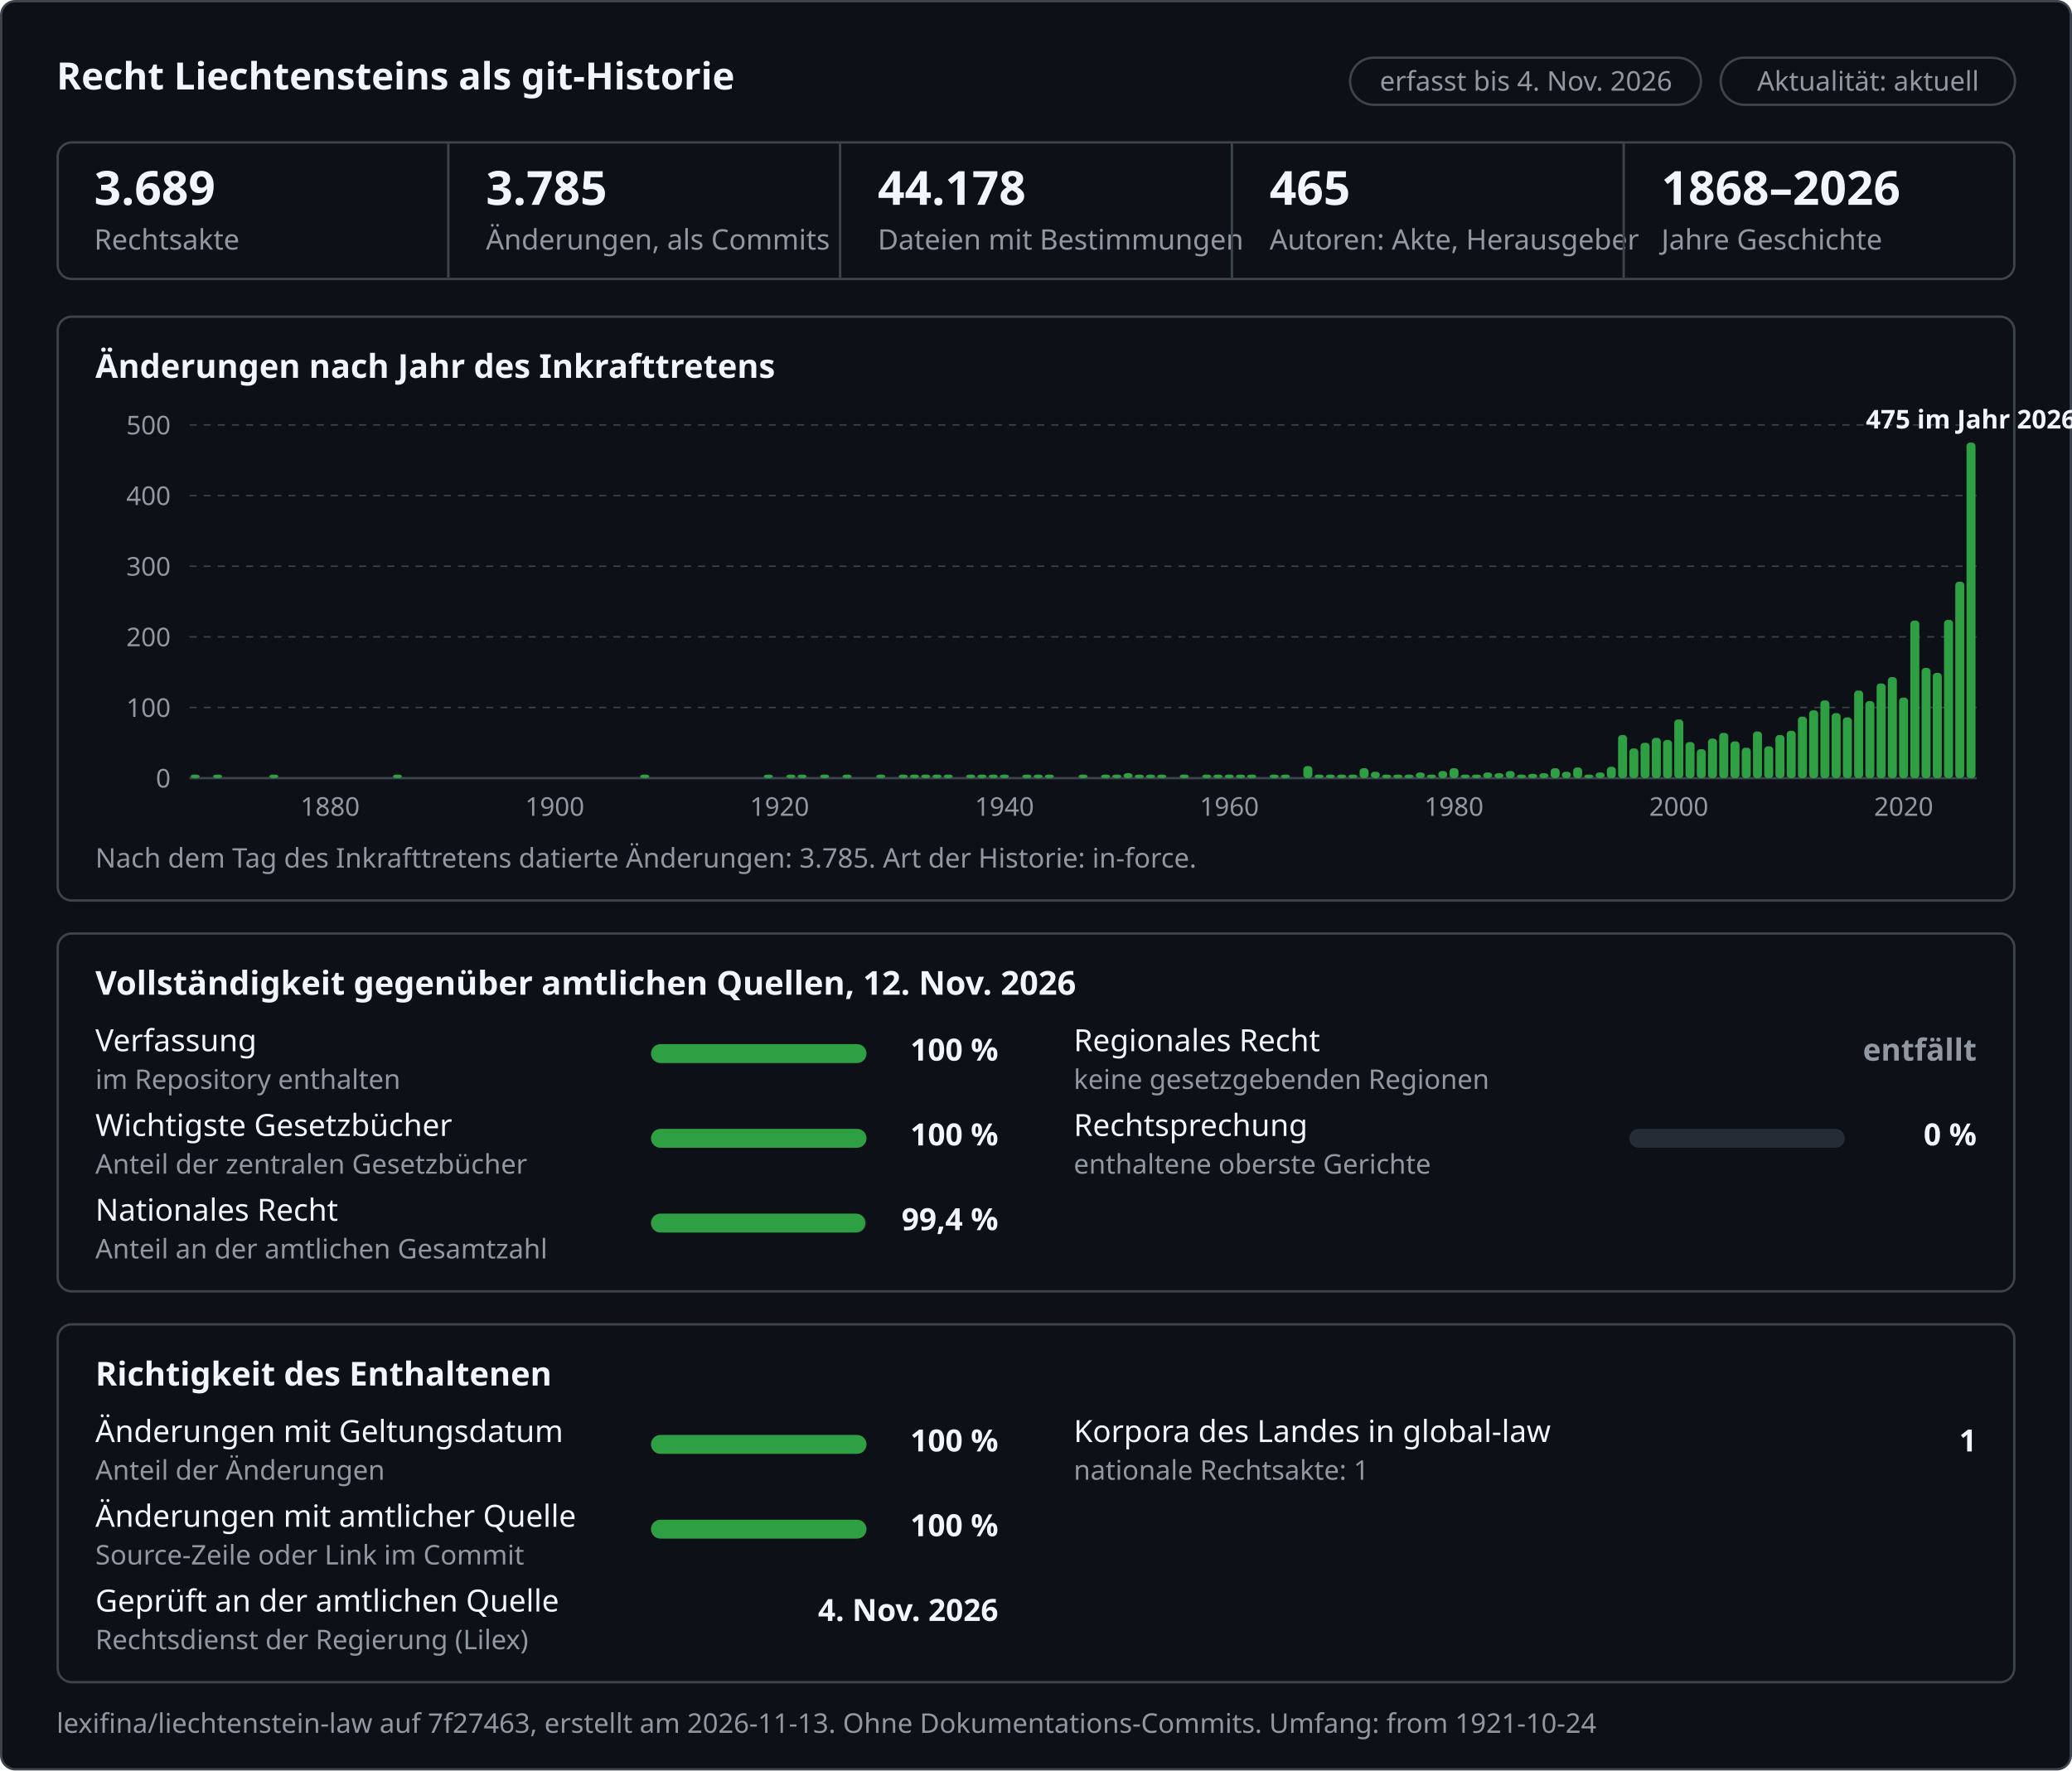
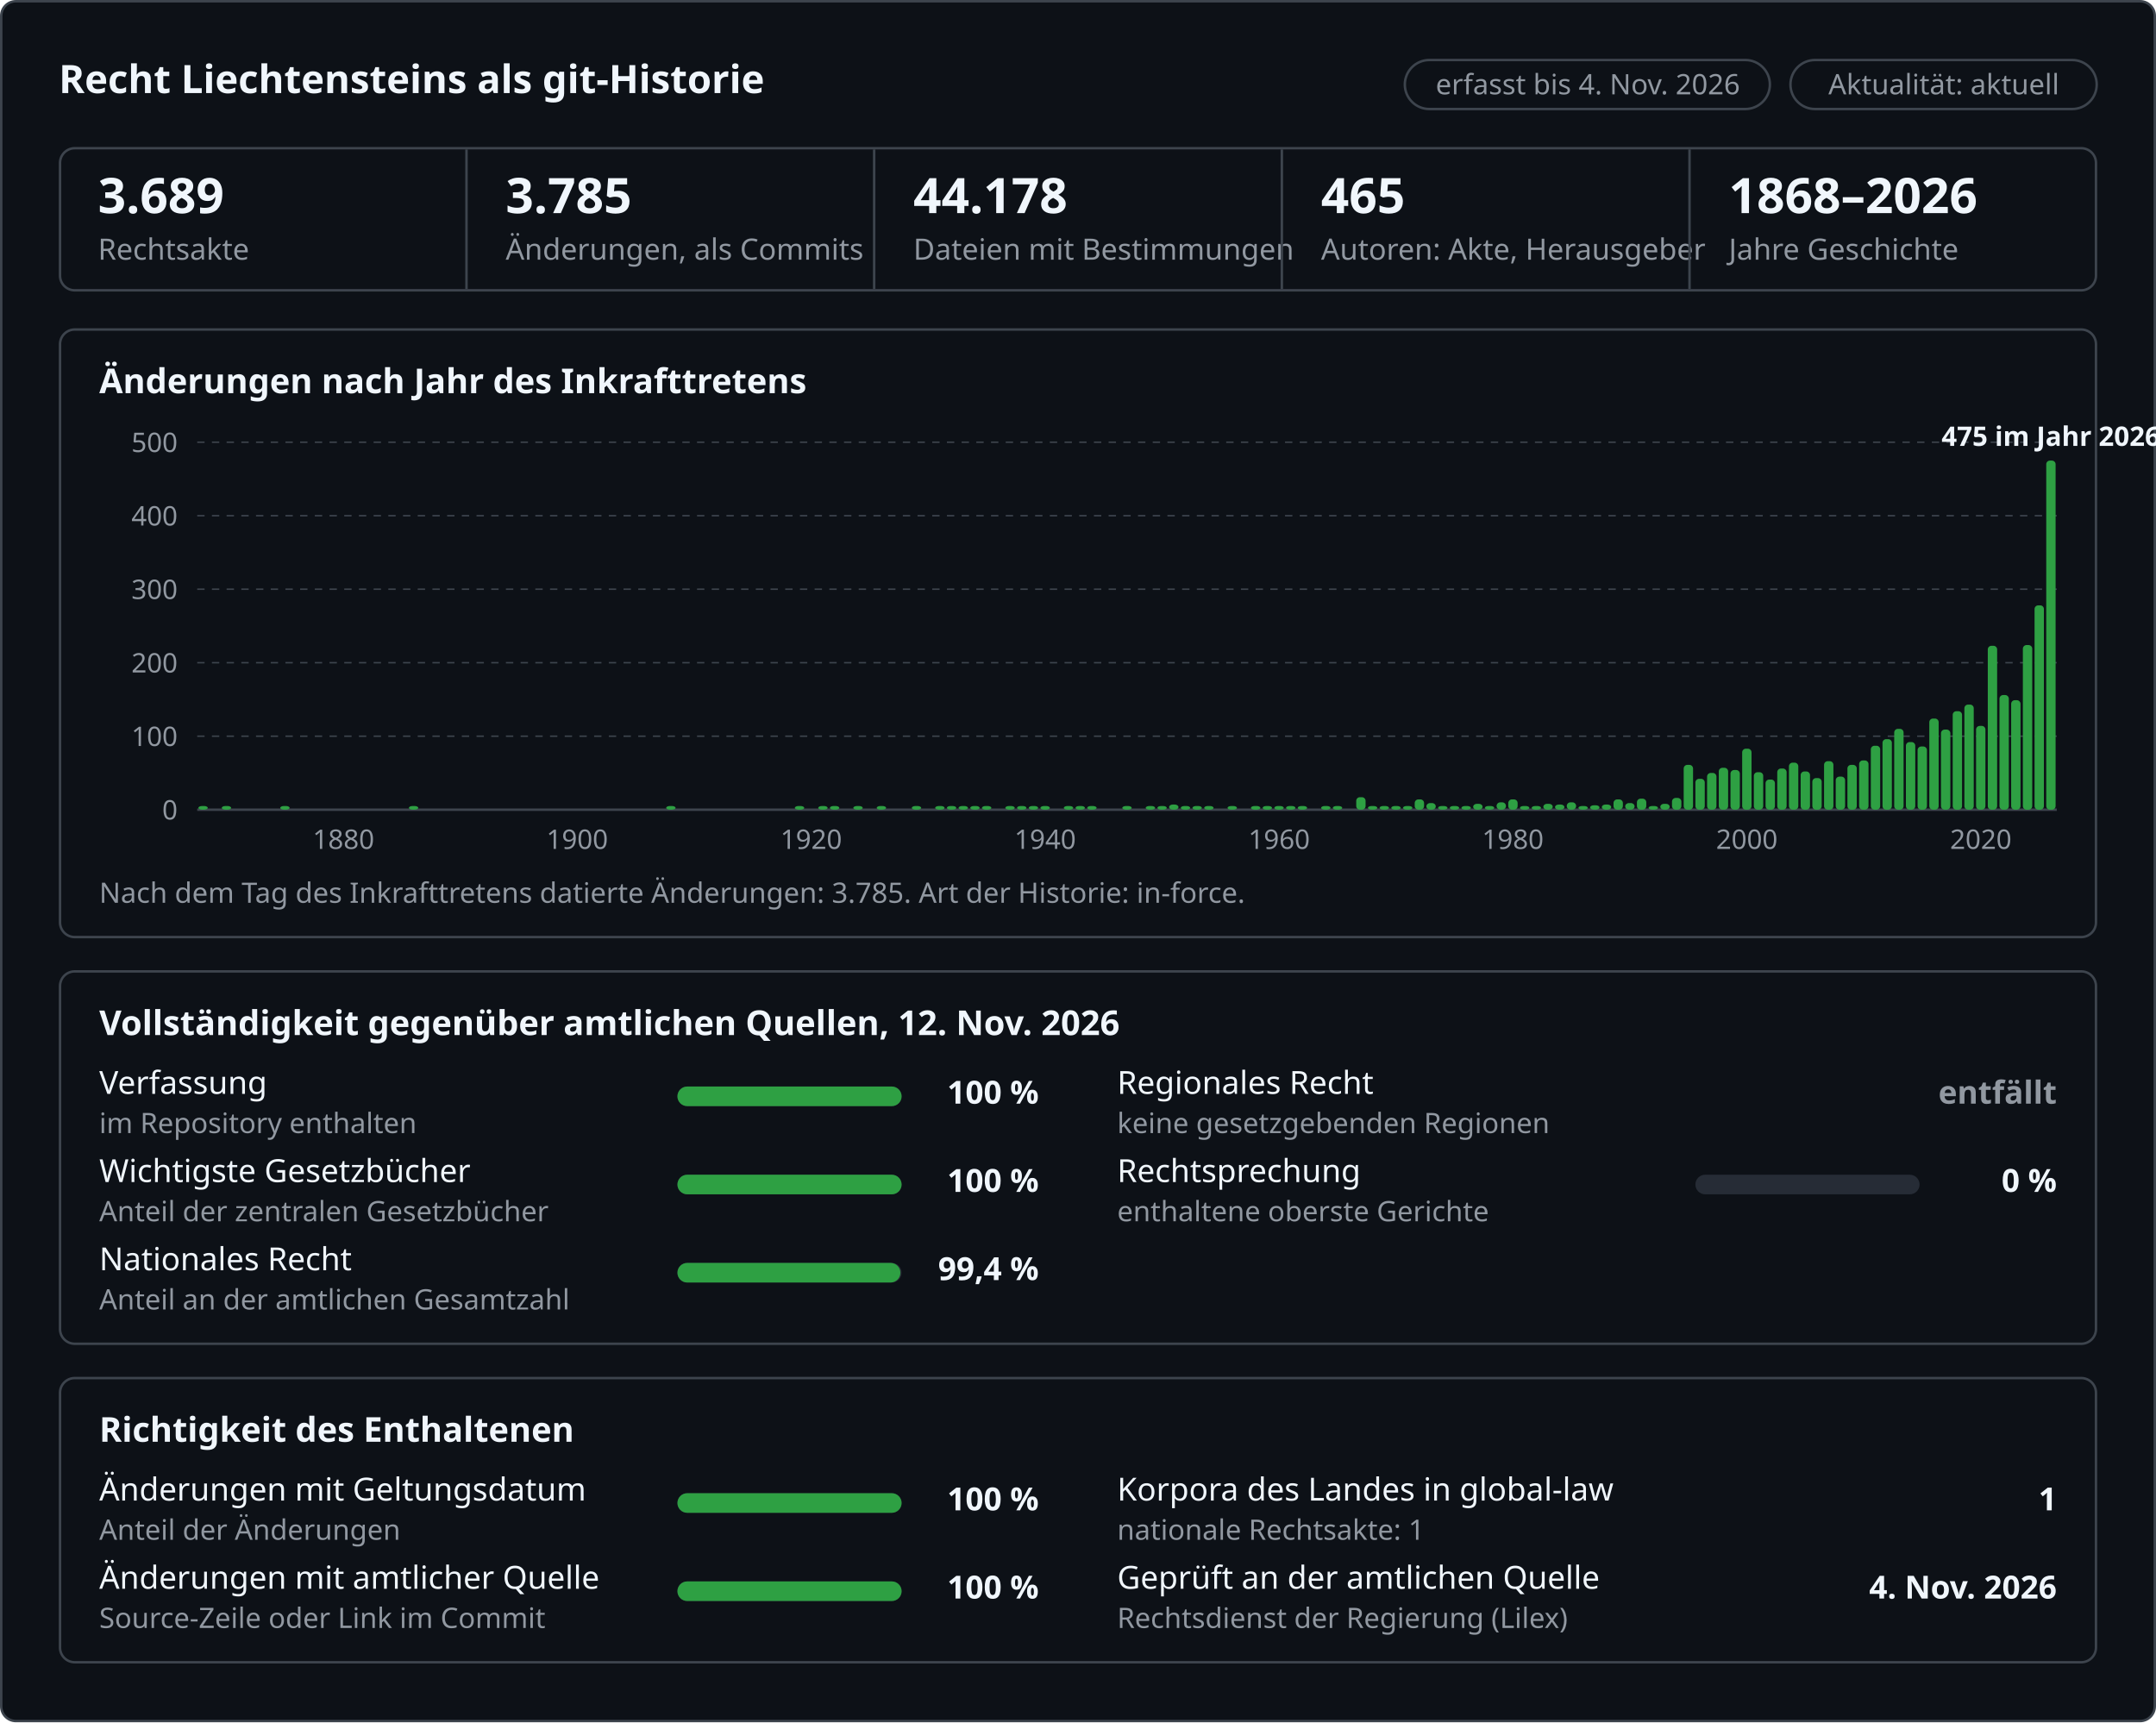
- <svg xmlns="http://www.w3.org/2000/svg" width="880" height="752" viewBox="0 0 880 752" font-family="-apple-system,BlinkMacSystemFont,Segoe UI,Noto Sans,Helvetica,Arial,sans-serif">
-   <rect x="0.5" y="0.5" width="879" height="751" rx="6" fill="#0d1117" stroke="#3d444d" />
+ <svg xmlns="http://www.w3.org/2000/svg" width="880" height="703" viewBox="0 0 880 703" font-family="-apple-system,BlinkMacSystemFont,Segoe UI,Noto Sans,Helvetica,Arial,sans-serif">
+   <rect x="0.5" y="0.5" width="879" height="702" rx="6" fill="#0d1117" stroke="#3d444d" />
  <text x="24" y="38" font-size="16" font-weight="600" fill="#f0f6fc">Recht Liechtensteins als git-Historie</text>
  <rect x="573.4" y="24.5" width="149" height="20" rx="10" fill="none" stroke="#3d444d" />
  <text x="648.1" y="38.5" font-size="11.5" font-weight="500" text-anchor="middle" fill="#9198a1">erfasst bis 4. Nov. 2026</text>
  <rect x="730.8" y="24.5" width="125" height="20" rx="10" fill="none" stroke="#3d444d" />
  <text x="793.4" y="38.5" font-size="11.5" font-weight="500" text-anchor="middle" fill="#9198a1">Aktualität: aktuell</text>
  <rect x="24.5" y="60.5" width="831" height="58" rx="6" fill="#0d1117" stroke="#3d444d" />
  <text x="40.0" y="87" font-size="20" font-weight="600" fill="#f0f6fc">3.689</text>
  <text x="40.0" y="106" font-size="12" fill="#9198a1">Rechtsakte</text>
  <line x1="190.4" y1="61" x2="190.4" y2="118" stroke="#3d444d" />
  <text x="206.4" y="87" font-size="20" font-weight="600" fill="#f0f6fc">3.785</text>
  <text x="206.4" y="106" font-size="12" fill="#9198a1">Änderungen, als Commits</text>
  <line x1="356.8" y1="61" x2="356.8" y2="118" stroke="#3d444d" />
  <text x="372.8" y="87" font-size="20" font-weight="600" fill="#f0f6fc">44.178</text>
  <text x="372.8" y="106" font-size="12" fill="#9198a1">Dateien mit Bestimmungen</text>
  <line x1="523.2" y1="61" x2="523.2" y2="118" stroke="#3d444d" />
  <text x="539.2" y="87" font-size="20" font-weight="600" fill="#f0f6fc">465</text>
  <text x="539.2" y="106" font-size="12" fill="#9198a1" textLength="142" lengthAdjust="spacingAndGlyphs">Autoren: Akte, Herausgeber</text>
  <line x1="689.6" y1="61" x2="689.6" y2="118" stroke="#3d444d" />
  <text x="705.6" y="87" font-size="20" font-weight="600" fill="#f0f6fc">1868–2026</text>
  <text x="705.6" y="106" font-size="12" fill="#9198a1">Jahre Geschichte</text>
  <rect x="24.5" y="134.5" width="831" height="248" rx="6" fill="#0d1117" stroke="#3d444d" />
  <text x="40.5" y="160.5" font-size="14" font-weight="600" fill="#f0f6fc">Änderungen nach Jahr des Inkrafttretens</text>
  <line x1="80.5" y1="330.5" x2="839.5" y2="330.5" stroke="#3d444d" stroke-width="1" />
  <text x="72.5" y="334.5" font-size="11" text-anchor="end" fill="#9198a1">0</text>
  <line x1="80.5" y1="300.5" x2="839.5" y2="300.5" stroke="#3d444d" stroke-width="0.6" stroke-dasharray="3 3" />
  <text x="72.5" y="304.5" font-size="11" text-anchor="end" fill="#9198a1">100</text>
  <line x1="80.5" y1="270.5" x2="839.5" y2="270.5" stroke="#3d444d" stroke-width="0.6" stroke-dasharray="3 3" />
  <text x="72.5" y="274.5" font-size="11" text-anchor="end" fill="#9198a1">200</text>
  <line x1="80.5" y1="240.5" x2="839.5" y2="240.5" stroke="#3d444d" stroke-width="0.6" stroke-dasharray="3 3" />
  <text x="72.5" y="244.5" font-size="11" text-anchor="end" fill="#9198a1">300</text>
  <line x1="80.5" y1="210.5" x2="839.5" y2="210.5" stroke="#3d444d" stroke-width="0.6" stroke-dasharray="3 3" />
  <text x="72.5" y="214.5" font-size="11" text-anchor="end" fill="#9198a1">400</text>
  <line x1="80.5" y1="180.5" x2="839.5" y2="180.5" stroke="#3d444d" stroke-width="0.6" stroke-dasharray="3 3" />
  <text x="72.5" y="184.5" font-size="11" text-anchor="end" fill="#9198a1">500</text>
  <rect x="80.98" y="329.0" width="3.82" height="1.5" rx="1.5" fill="#2ea043" />
  <rect x="90.52" y="329.0" width="3.82" height="1.5" rx="1.5" fill="#2ea043" />
  <rect x="114.39" y="329.0" width="3.82" height="1.5" rx="1.5" fill="#2ea043" />
  <text x="140.2" y="346.5" font-size="11" text-anchor="middle" fill="#9198a1">1880</text>
  <rect x="166.90" y="329.0" width="3.82" height="1.5" rx="1.5" fill="#2ea043" />
  <text x="235.6" y="346.5" font-size="11" text-anchor="middle" fill="#9198a1">1900</text>
  <rect x="271.92" y="329.0" width="3.82" height="1.5" rx="1.5" fill="#2ea043" />
  <rect x="324.43" y="329.0" width="3.82" height="1.5" rx="1.5" fill="#2ea043" />
  <text x="331.1" y="346.5" font-size="11" text-anchor="middle" fill="#9198a1">1920</text>
  <rect x="333.98" y="329.0" width="3.82" height="1.5" rx="1.5" fill="#2ea043" />
  <rect x="338.75" y="329.0" width="3.82" height="1.5" rx="1.5" fill="#2ea043" />
  <rect x="348.30" y="329.0" width="3.82" height="1.5" rx="1.5" fill="#2ea043" />
  <rect x="357.85" y="329.0" width="3.82" height="1.5" rx="1.5" fill="#2ea043" />
  <rect x="372.17" y="329.0" width="3.82" height="1.5" rx="1.5" fill="#2ea043" />
  <rect x="381.71" y="329.0" width="3.82" height="1.5" rx="1.5" fill="#2ea043" />
  <rect x="386.49" y="329.0" width="3.82" height="1.5" rx="1.5" fill="#2ea043" />
  <rect x="391.26" y="329.0" width="3.82" height="1.5" rx="1.5" fill="#2ea043" />
  <rect x="396.03" y="329.0" width="3.82" height="1.5" rx="1.5" fill="#2ea043" />
  <rect x="400.81" y="329.0" width="3.82" height="1.5" rx="1.5" fill="#2ea043" />
  <rect x="410.35" y="329.0" width="3.82" height="1.5" rx="1.5" fill="#2ea043" />
  <rect x="415.13" y="329.0" width="3.82" height="1.5" rx="1.5" fill="#2ea043" />
  <rect x="419.90" y="329.0" width="3.82" height="1.5" rx="1.5" fill="#2ea043" />
  <rect x="424.68" y="329.0" width="3.82" height="1.5" rx="1.5" fill="#2ea043" />
  <text x="426.6" y="346.5" font-size="11" text-anchor="middle" fill="#9198a1">1940</text>
  <rect x="434.22" y="329.0" width="3.82" height="1.5" rx="1.5" fill="#2ea043" />
  <rect x="439.00" y="329.0" width="3.82" height="1.5" rx="1.5" fill="#2ea043" />
  <rect x="443.77" y="329.0" width="3.82" height="1.5" rx="1.5" fill="#2ea043" />
  <rect x="458.09" y="329.0" width="3.82" height="1.5" rx="1.5" fill="#2ea043" />
  <rect x="467.64" y="329.0" width="3.82" height="1.5" rx="1.5" fill="#2ea043" />
  <rect x="472.41" y="329.0" width="3.82" height="1.5" rx="1.5" fill="#2ea043" />
  <rect x="477.18" y="328.4" width="3.82" height="2.1" rx="1.5" fill="#2ea043" />
  <rect x="481.96" y="329.0" width="3.82" height="1.5" rx="1.5" fill="#2ea043" />
  <rect x="486.73" y="329.0" width="3.82" height="1.5" rx="1.5" fill="#2ea043" />
  <rect x="491.51" y="329.0" width="3.82" height="1.5" rx="1.5" fill="#2ea043" />
  <rect x="501.05" y="329.0" width="3.82" height="1.5" rx="1.5" fill="#2ea043" />
  <rect x="510.60" y="329.0" width="3.82" height="1.5" rx="1.5" fill="#2ea043" />
  <rect x="515.37" y="329.0" width="3.82" height="1.5" rx="1.5" fill="#2ea043" />
  <rect x="520.15" y="329.0" width="3.82" height="1.5" rx="1.5" fill="#2ea043" />
  <text x="522.1" y="346.5" font-size="11" text-anchor="middle" fill="#9198a1">1960</text>
  <rect x="524.92" y="329.0" width="3.82" height="1.5" rx="1.5" fill="#2ea043" />
  <rect x="529.69" y="329.0" width="3.82" height="1.5" rx="1.5" fill="#2ea043" />
  <rect x="539.24" y="329.0" width="3.82" height="1.5" rx="1.5" fill="#2ea043" />
  <rect x="544.02" y="329.0" width="3.82" height="1.5" rx="1.5" fill="#2ea043" />
  <rect x="553.56" y="325.4" width="3.82" height="5.1" rx="1.5" fill="#2ea043" />
  <rect x="558.34" y="329.0" width="3.82" height="1.5" rx="1.5" fill="#2ea043" />
  <rect x="563.11" y="329.0" width="3.82" height="1.5" rx="1.5" fill="#2ea043" />
  <rect x="567.88" y="329.0" width="3.82" height="1.5" rx="1.5" fill="#2ea043" />
  <rect x="572.66" y="329.0" width="3.82" height="1.5" rx="1.5" fill="#2ea043" />
  <rect x="577.43" y="326.3" width="3.82" height="4.2" rx="1.5" fill="#2ea043" />
  <rect x="582.20" y="327.8" width="3.82" height="2.7" rx="1.5" fill="#2ea043" />
  <rect x="586.98" y="329.0" width="3.82" height="1.5" rx="1.5" fill="#2ea043" />
  <rect x="591.75" y="329.0" width="3.82" height="1.5" rx="1.5" fill="#2ea043" />
  <rect x="596.52" y="329.0" width="3.82" height="1.5" rx="1.5" fill="#2ea043" />
  <rect x="601.30" y="328.1" width="3.82" height="2.4" rx="1.5" fill="#2ea043" />
  <rect x="606.07" y="329.0" width="3.82" height="1.5" rx="1.5" fill="#2ea043" />
  <rect x="610.85" y="327.5" width="3.82" height="3.0" rx="1.5" fill="#2ea043" />
  <rect x="615.62" y="326.3" width="3.82" height="4.2" rx="1.5" fill="#2ea043" />
  <text x="617.5" y="346.5" font-size="11" text-anchor="middle" fill="#9198a1">1980</text>
  <rect x="620.39" y="329.0" width="3.82" height="1.5" rx="1.5" fill="#2ea043" />
  <rect x="625.17" y="329.0" width="3.82" height="1.5" rx="1.5" fill="#2ea043" />
  <rect x="629.94" y="328.1" width="3.82" height="2.4" rx="1.5" fill="#2ea043" />
  <rect x="634.71" y="328.4" width="3.82" height="2.1" rx="1.5" fill="#2ea043" />
  <rect x="639.49" y="327.5" width="3.82" height="3.0" rx="1.5" fill="#2ea043" />
  <rect x="644.26" y="329.0" width="3.82" height="1.5" rx="1.5" fill="#2ea043" />
  <rect x="649.03" y="328.7" width="3.82" height="1.8" rx="1.5" fill="#2ea043" />
  <rect x="653.81" y="328.4" width="3.82" height="2.1" rx="1.5" fill="#2ea043" />
  <rect x="658.58" y="326.3" width="3.82" height="4.2" rx="1.5" fill="#2ea043" />
  <rect x="663.35" y="327.8" width="3.82" height="2.7" rx="1.5" fill="#2ea043" />
  <rect x="668.13" y="326.0" width="3.82" height="4.5" rx="1.5" fill="#2ea043" />
  <rect x="672.90" y="329.0" width="3.82" height="1.5" rx="1.5" fill="#2ea043" />
  <rect x="677.68" y="328.1" width="3.82" height="2.4" rx="1.5" fill="#2ea043" />
  <rect x="682.45" y="325.7" width="3.82" height="4.8" rx="1.5" fill="#2ea043" />
  <rect x="687.22" y="312.2" width="3.82" height="18.3" rx="1.5" fill="#2ea043" />
  <rect x="692.00" y="317.9" width="3.82" height="12.6" rx="1.5" fill="#2ea043" />
  <rect x="696.77" y="315.5" width="3.82" height="15.0" rx="1.5" fill="#2ea043" />
  <rect x="701.54" y="313.4" width="3.82" height="17.1" rx="1.5" fill="#2ea043" />
  <rect x="706.32" y="314.3" width="3.82" height="16.2" rx="1.5" fill="#2ea043" />
  <rect x="711.09" y="305.6" width="3.82" height="24.9" rx="1.5" fill="#2ea043" />
  <text x="713.0" y="346.5" font-size="11" text-anchor="middle" fill="#9198a1">2000</text>
  <rect x="715.86" y="315.2" width="3.82" height="15.3" rx="1.5" fill="#2ea043" />
  <rect x="720.64" y="318.2" width="3.82" height="12.3" rx="1.5" fill="#2ea043" />
  <rect x="725.41" y="313.7" width="3.82" height="16.8" rx="1.5" fill="#2ea043" />
  <rect x="730.18" y="311.3" width="3.82" height="19.2" rx="1.5" fill="#2ea043" />
  <rect x="734.96" y="314.9" width="3.82" height="15.6" rx="1.5" fill="#2ea043" />
  <rect x="739.73" y="317.6" width="3.82" height="12.9" rx="1.5" fill="#2ea043" />
  <rect x="744.51" y="310.7" width="3.82" height="19.8" rx="1.5" fill="#2ea043" />
  <rect x="749.28" y="317.0" width="3.82" height="13.5" rx="1.5" fill="#2ea043" />
  <rect x="754.05" y="312.2" width="3.82" height="18.3" rx="1.5" fill="#2ea043" />
  <rect x="758.83" y="310.4" width="3.82" height="20.1" rx="1.5" fill="#2ea043" />
  <rect x="763.60" y="304.4" width="3.82" height="26.1" rx="1.5" fill="#2ea043" />
  <rect x="768.37" y="301.7" width="3.82" height="28.8" rx="1.5" fill="#2ea043" />
  <rect x="773.15" y="297.5" width="3.82" height="33.0" rx="1.5" fill="#2ea043" />
  <rect x="777.92" y="302.9" width="3.82" height="27.6" rx="1.5" fill="#2ea043" />
  <rect x="782.69" y="304.7" width="3.82" height="25.8" rx="1.5" fill="#2ea043" />
  <rect x="787.47" y="293.3" width="3.82" height="37.2" rx="1.5" fill="#2ea043" />
  <rect x="792.24" y="297.8" width="3.82" height="32.7" rx="1.5" fill="#2ea043" />
  <rect x="797.02" y="290.3" width="3.82" height="40.2" rx="1.5" fill="#2ea043" />
  <rect x="801.79" y="287.6" width="3.82" height="42.9" rx="1.5" fill="#2ea043" />
  <rect x="806.56" y="296.3" width="3.82" height="34.2" rx="1.5" fill="#2ea043" />
  <text x="808.5" y="346.5" font-size="11" text-anchor="middle" fill="#9198a1">2020</text>
  <rect x="811.34" y="263.6" width="3.82" height="66.9" rx="1.5" fill="#2ea043" />
  <rect x="816.11" y="283.7" width="3.82" height="46.8" rx="1.5" fill="#2ea043" />
  <rect x="820.88" y="285.8" width="3.82" height="44.7" rx="1.5" fill="#2ea043" />
  <rect x="825.66" y="263.3" width="3.82" height="67.2" rx="1.5" fill="#2ea043" />
  <rect x="830.43" y="247.1" width="3.82" height="83.4" rx="1.5" fill="#2ea043" />
  <rect x="835.20" y="188.0" width="3.82" height="142.5" rx="1.5" fill="#2ea043" />
  <text x="837.1" y="182.0" font-size="11" font-weight="600" text-anchor="middle" fill="#f0f6fc">475 im Jahr 2026</text>
  <text x="40.5" y="368.5" font-size="11.5" fill="#9198a1">Nach dem Tag des Inkrafttretens datierte Änderungen: 3.785. Art der Historie: in-force.</text>
  <rect x="24.5" y="396.5" width="831" height="152" rx="6" fill="#0d1117" stroke="#3d444d" />
  <text x="40.5" y="422.5" font-size="14" font-weight="600" fill="#f0f6fc">Vollständigkeit gegenüber amtlichen Quellen, 12. Nov. 2026</text>
  <text x="40.5" y="446.5" font-size="13" fill="#f0f6fc">Verfassung</text>
  <text x="40.5" y="462.5" font-size="11.5" fill="#9198a1">im Repository enthalten</text>
  <g>
    <rect x="276.5" y="443.5" width="91.5" height="8" rx="4" fill="#262c36" />
    <rect x="276.5" y="443.5" width="91.5" height="8" rx="4" fill="#2ea043" />
  </g>
  <text x="424.0" y="450.5" font-size="13" font-weight="600" text-anchor="end" fill="#f0f6fc">100 %</text>
  <text x="40.5" y="482.5" font-size="13" fill="#f0f6fc">Wichtigste Gesetzbücher</text>
  <text x="40.5" y="498.5" font-size="11.5" fill="#9198a1">Anteil der zentralen Gesetzbücher</text>
  <g>
    <rect x="276.5" y="479.5" width="91.5" height="8" rx="4" fill="#262c36" />
    <rect x="276.5" y="479.5" width="91.5" height="8" rx="4" fill="#2ea043" />
  </g>
  <text x="424.0" y="486.5" font-size="13" font-weight="600" text-anchor="end" fill="#f0f6fc">100 %</text>
  <text x="40.5" y="518.5" font-size="13" fill="#f0f6fc">Nationales Recht</text>
  <text x="40.5" y="534.5" font-size="11.5" fill="#9198a1">Anteil an der amtlichen Gesamtzahl</text>
  <g>
    <rect x="276.5" y="515.5" width="91.5" height="8" rx="4" fill="#262c36" />
    <rect x="276.5" y="515.5" width="91.0" height="8" rx="4" fill="#2ea043" />
  </g>
  <text x="424.0" y="522.5" font-size="13" font-weight="600" text-anchor="end" fill="#f0f6fc">99,4 %</text>
  <text x="456.0" y="446.5" font-size="13" fill="#f0f6fc">Regionales Recht</text>
  <text x="456.0" y="462.5" font-size="11.5" fill="#9198a1">keine gesetzgebenden Regionen</text>
  <text x="839.5" y="450.5" font-size="13" font-weight="600" text-anchor="end" fill="#9198a1">entfällt</text>
  <text x="456.0" y="482.5" font-size="13" fill="#f0f6fc">Rechtsprechung</text>
  <text x="456.0" y="498.5" font-size="11.5" fill="#9198a1">enthaltene oberste Gerichte</text>
  <g>
    <rect x="692.0" y="479.5" width="91.5" height="8" rx="4" fill="#262c36" />
  </g>
  <text x="839.5" y="486.5" font-size="13" font-weight="600" text-anchor="end" fill="#f0f6fc">0 %</text>
-   <rect x="24.5" y="562.5" width="831" height="152" rx="6" fill="#0d1117" stroke="#3d444d" />
+   <rect x="24.5" y="562.5" width="831" height="116" rx="6" fill="#0d1117" stroke="#3d444d" />
  <text x="40.5" y="588.5" font-size="14" font-weight="600" fill="#f0f6fc">Richtigkeit des Enthaltenen</text>
  <text x="40.5" y="612.5" font-size="13" fill="#f0f6fc">Änderungen mit Geltungsdatum</text>
  <text x="40.5" y="628.5" font-size="11.5" fill="#9198a1">Anteil der Änderungen</text>
  <g>
    <rect x="276.5" y="609.5" width="91.5" height="8" rx="4" fill="#262c36" />
    <rect x="276.5" y="609.5" width="91.5" height="8" rx="4" fill="#2ea043" />
  </g>
  <text x="424.0" y="616.5" font-size="13" font-weight="600" text-anchor="end" fill="#f0f6fc">100 %</text>
  <text x="40.5" y="648.5" font-size="13" fill="#f0f6fc">Änderungen mit amtlicher Quelle</text>
  <text x="40.5" y="664.5" font-size="11.5" fill="#9198a1">Source-Zeile oder Link im Commit</text>
  <g>
    <rect x="276.5" y="645.5" width="91.5" height="8" rx="4" fill="#262c36" />
    <rect x="276.5" y="645.5" width="91.5" height="8" rx="4" fill="#2ea043" />
  </g>
  <text x="424.0" y="652.5" font-size="13" font-weight="600" text-anchor="end" fill="#f0f6fc">100 %</text>
-   <text x="40.5" y="684.5" font-size="13" fill="#f0f6fc">Geprüft an der amtlichen Quelle</text>
-   <text x="40.5" y="700.5" font-size="11.5" fill="#9198a1">Rechtsdienst der Regierung (Lilex)</text>
-   <text x="424.0" y="688.5" font-size="13" font-weight="600" text-anchor="end" fill="#f0f6fc">4. Nov. 2026</text>
  <text x="456.0" y="612.5" font-size="13" fill="#f0f6fc">Korpora des Landes in global-law</text>
  <text x="456.0" y="628.5" font-size="11.5" fill="#9198a1">nationale Rechtsakte: 1</text>
  <text x="839.5" y="616.5" font-size="13" font-weight="600" text-anchor="end" fill="#f0f6fc">1</text>
-   <text x="24" y="736" font-size="11.5" fill="#9198a1">lexifina/liechtenstein-law auf 7f27463, erstellt am 2026-11-13. Ohne Dokumentations-Commits. Umfang: from 1921-10-24</text>
+   <text x="456.0" y="648.5" font-size="13" fill="#f0f6fc">Geprüft an der amtlichen Quelle</text>
+   <text x="456.0" y="664.5" font-size="11.5" fill="#9198a1">Rechtsdienst der Regierung (Lilex)</text>
+   <text x="839.5" y="652.5" font-size="13" font-weight="600" text-anchor="end" fill="#f0f6fc">4. Nov. 2026</text>
</svg>
